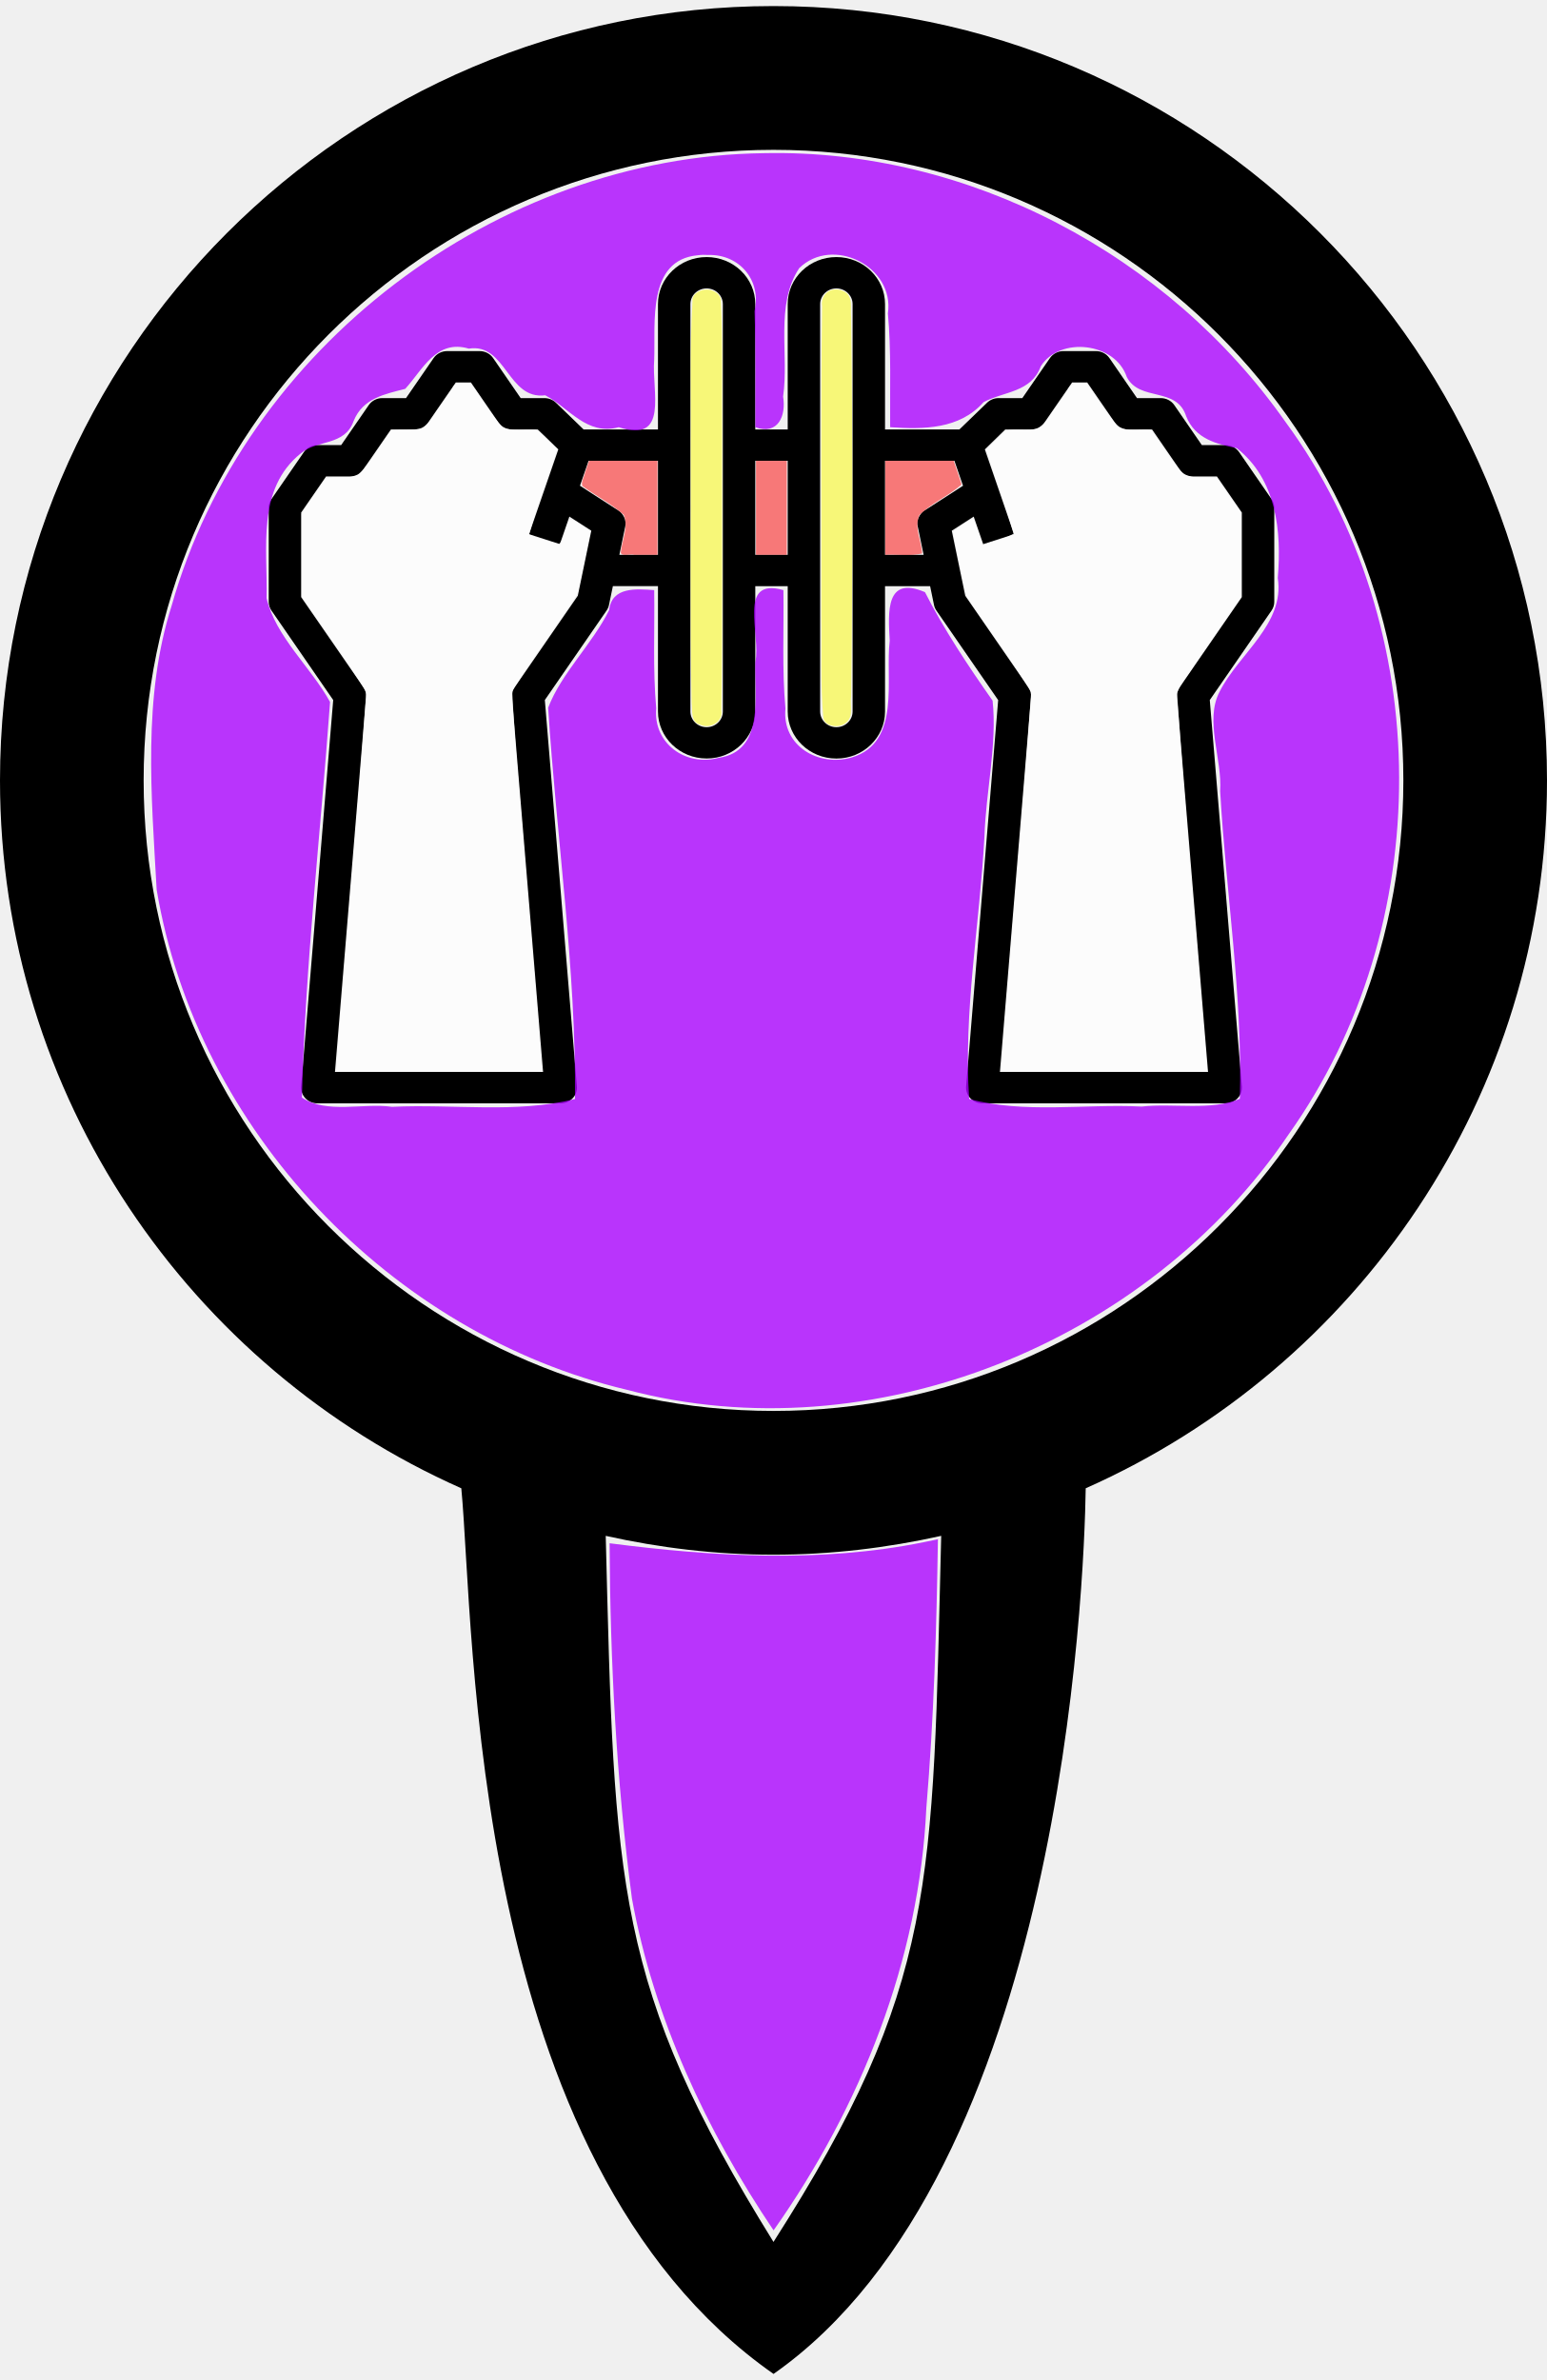
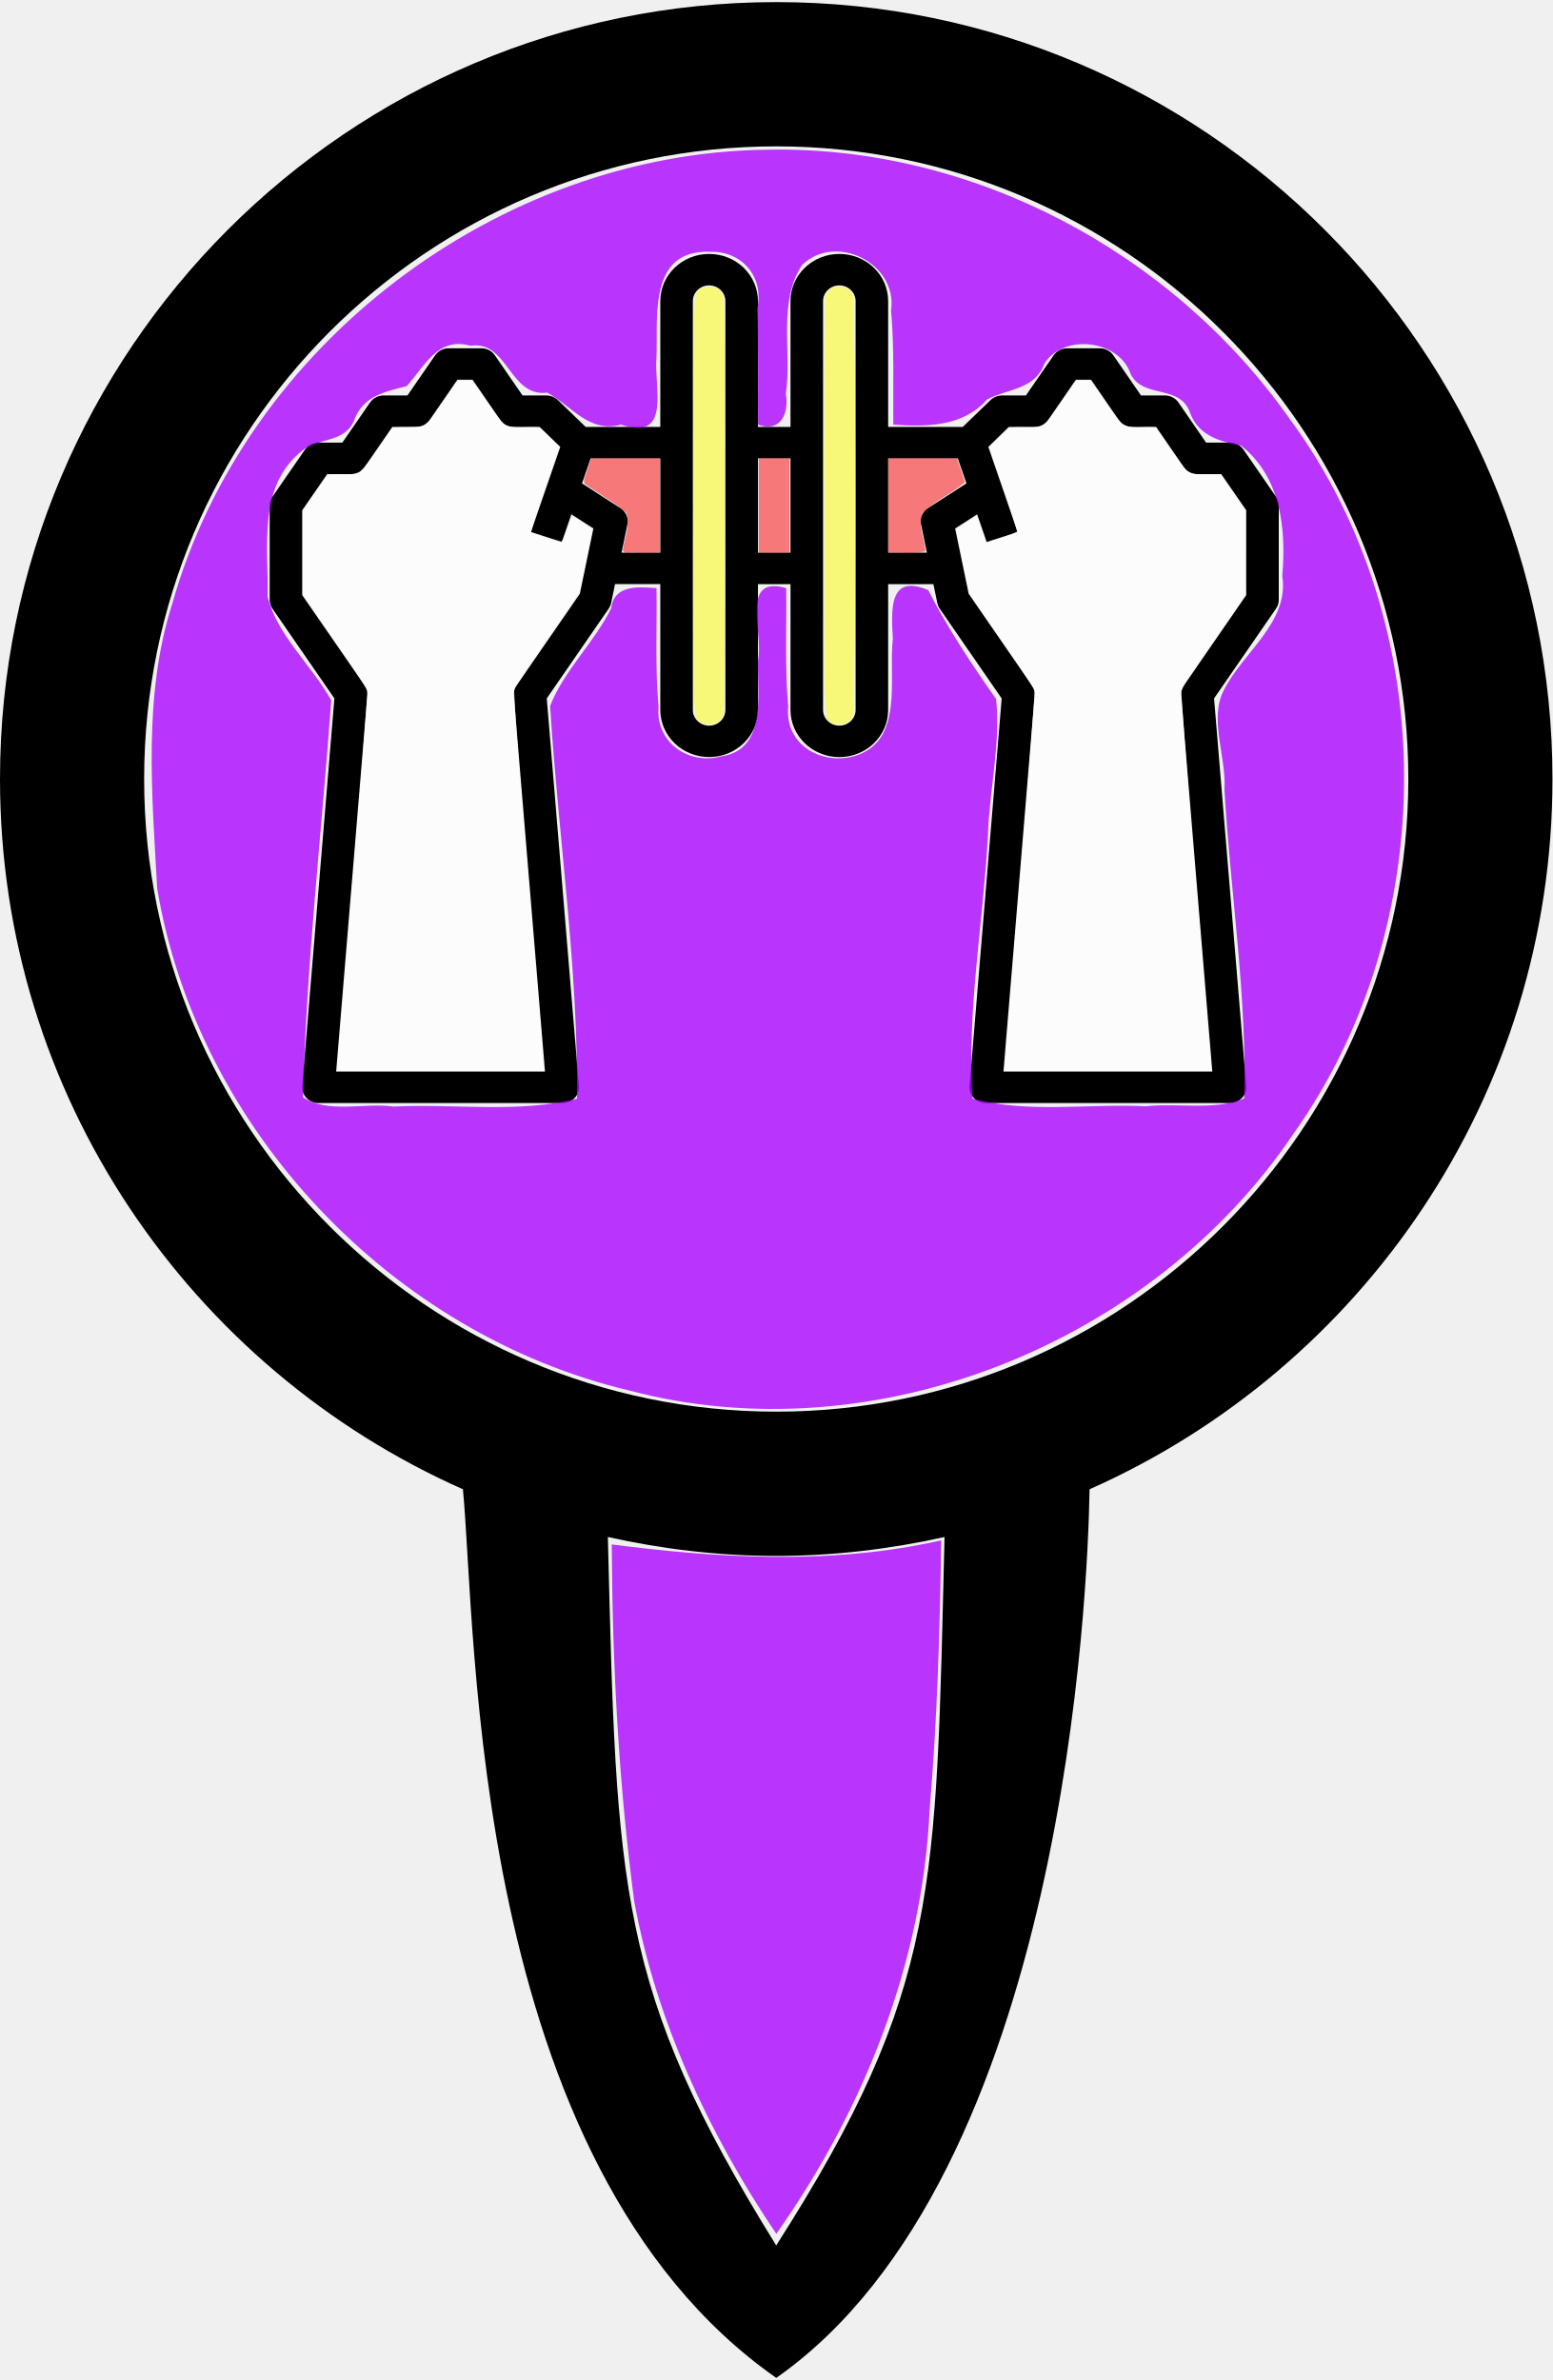
- <svg xmlns="http://www.w3.org/2000/svg" width="39" height="60" enable-background="new 0 0 100 100" fill="#000000" version="1.1" viewBox="0 0 65.333 100" xml:space="preserve">
+ <svg xmlns="http://www.w3.org/2000/svg" width="30" height="46" enable-background="new 0 0 100 100" fill="#000000" version="1.1" viewBox="0 0 65.333 100" xml:space="preserve">
  <path d="m65.333 32.703c0-18.032-14.652-32.703-32.665-32.703s-32.668 14.671-32.668 32.703c0 13.333 8.024 24.808 19.482 29.894 0.57 5.908 0.258 28.355 13.186 37.403 12.172-8.531 13.123-33.293 13.184-37.403 11.458-5.085 19.481-16.56 19.481-29.894zm-32.667 61.722c-6.719-10.83-6.714-15.037-7.085-29.819 2.284 0.508 4.65 0.796 7.085 0.796s4.799-0.288 7.083-0.796c-0.369 14.77-0.159 18.984-7.083 29.819zm0.002-35.095c-14.668 0-26.602-11.945-26.602-26.628s11.933-26.63 26.602-26.63c14.666 0 26.599 11.945 26.599 26.63s-11.933 26.628-26.599 26.628z" fill="#000" stroke-width="1.734" />
  <g transform="matrix(.68494 0 0 .66184 10.664 7.291)" fill="#000">
    <g data-name="Layer 12">
      <path d="m62.832 20.445-2-3a1 1 0 0 0-0.832-0.445h-1.465l-1.7-2.555a1 1 0 0 0-0.835-0.445h-1.465l-1.7-2.555a1 1 0 0 0-0.835-0.445h-2a1 1 0 0 0-0.832 0.445l-1.703 2.555h-1.465a1 1 0 0 0-0.707 0.293l-1.707 1.707h-4.586v-8a3 3 0 0 0-6 0v8h-2v-8a3 3 0 0 0-6 0v8h-4.586l-1.707-1.707a1 1 0 0 0-0.707-0.293h-1.465l-1.7-2.555a1 1 0 0 0-0.835-0.445h-2a1 1 0 0 0-0.832 0.445l-1.703 2.555h-1.465a1 1 0 0 0-0.832 0.445l-1.703 2.555h-1.465a1 1 0 0 0-0.832 0.445l-2 3a1.006 1.006 0 0 0-0.168 0.555v6a1.006 1.006 0 0 0 0.168 0.555l3.808 5.711-1.976 24.654a1 1 0 0 0 1 1.08h15a1 1 0 0 0 1-1.08l-1.976-24.654 3.808-5.711a1 1 0 0 0 0.148-0.359l0.24-1.2h2.78v8a3 3 0 0 0 6 0v-7.996h2v8a3 3 0 0 0 6 0v-8h2.78l0.24 1.2a1 1 0 0 0 0.148 0.359l3.808 5.711-1.976 24.65a1 1 0 0 0 1 1.08h15a1 1 0 0 0 1-1.08l-1.976-24.654 3.808-5.711a1.006 1.006 0 0 0 0.168-0.555v-6a1.006 1.006 0 0 0-0.168-0.555zm-42.774 6.165-3.89 5.835a1 1 0 0 0-0.168 0.635l1.917 23.92h-12.834l1.917-23.92a1 1 0 0 0-0.165-0.635l-3.835-5.745v-5.4l1.535-2.3h1.465a1 1 0 0 0 0.832-0.445l1.703-2.555h1.465a1 1 0 0 0 0.832-0.445l1.703-2.555h0.93l1.7 2.555a1 1 0 0 0 0.835 0.445h1.586l1.27 1.271-1.805 5.413 1.9 0.632 0.586-1.757 1.353 0.9zm2.562-2.61 0.36-1.8a1 1 0 0 0-0.425-1.028l-2.365-1.58 0.531-1.592h4.279v6zm6.38 10a1 1 0 0 1-2 0v-26a1 1 0 0 1 2 0zm2-10v-6h2v6zm6 10a1 1 0 0 1-2 0v-26a1 1 0 0 1 2 0zm4.445-12.832a1 1 0 0 0-0.425 1.032l0.36 1.8h-2.38v-6h4.279l0.531 1.592zm19.555 5.532-3.832 5.748a1 1 0 0 0-0.168 0.632l1.917 23.92h-12.834l1.917-23.92a1 1 0 0 0-0.165-0.635l-3.89-5.835-0.83-4.149 1.353-0.9 0.586 1.757 1.9-0.632-1.8-5.413 1.26-1.273h1.586a1 1 0 0 0 0.832-0.445l1.703-2.555h0.93l1.7 2.555a1 1 0 0 0 0.835 0.445h1.465l1.7 2.555a1 1 0 0 0 0.835 0.445h1.465l1.535 2.3z" />
    </g>
    <g fill-opacity=".498">
      <path transform="scale(.21333)" d="m131.17 33.159c-1.969 0.084-4.235 1.284-4.008 3.578-0.855 14.355-0.362 28.758-0.514 43.132 0.117 25.659-0.262 51.325 0.272 76.98 0.292 2.249-0.374 5.772 2.544 6.483 2.81 1.382 6.664-0.986 6.02-4.269 0.461-27.726 0.146-55.462 0.237-83.192-0.124-13.232 0.239-26.484-0.365-39.703-0.212-1.897-2.436-3.067-4.186-3.008z" fill="#ff0" />
      <path transform="scale(.21333)" d="m168.34 33.139c-2.603 0.085-4.108 2.607-3.723 5.005-0.449 30.865-0.148 61.738-0.236 92.607 0.167 10.174-0.325 20.395 0.605 30.536 0.536 2.744 4.728 3.153 6.571 1.425 2.345-1.917 0.999-5.362 1.467-7.967 0.452-37.774 0.462-75.557-0.013-113.33-0.322-2.707 0.872-6.602-2.437-7.881-0.695-0.318-1.472-0.458-2.234-0.393z" fill="#ff0" />
      <g fill="#f00">
        <path transform="scale(.21333)" d="m182.88 98.434v14.057c3.52-0.21 7.242 0.436 10.648-0.39-0.142-3.777-2.411-7.821-0.762-11.515 3.551-3.615 8.54-5.747 12.155-9.11-0.68-2.389-1.502-4.735-2.263-7.099h-19.777v14.057z" />
        <path transform="scale(.21333)" d="m145.52 98.434v14.057h8.897v-28.114h-8.897z" />
        <path transform="scale(.21333)" d="m96.09 87.972c-0.19 1.249-1.292 2.844-0.702 3.993 3.915 2.924 8.317 5.298 11.926 8.575 1.438 3.621-0.535 7.556-0.874 11.237 0.068 1.335 2.882 0.328 3.908 0.704 2.233 0.021 4.466 5e-3 6.699 0.01v-28.114h-19.777c-0.393 1.198-0.786 2.397-1.179 3.595z" />
      </g>
    </g>
    <path transform="scale(.21333)" d="m54.792 67.261c-1.947 2.444-3.211 5.716-5.852 7.461-2.891 0.523-5.866 0.285-8.792 0.461-3.187 4.482-5.847 9.443-9.618 13.455-2.966 1.222-6.625 0.16-9.45 1.094-2.227 3.568-4.982 6.975-6.88 10.643v24.579c6.215 9.547 12.924 18.843 18.685 28.645-2.531 37.807-6.037 75.549-8.72 113.34h59.431c-1.318-20.925-3.243-41.818-4.833-62.728-1.25-16.989-2.938-33.959-3.696-50.976 5.907-9.948 12.866-19.345 18.913-29.172 1.247-6.219 2.495-12.437 3.742-18.655-2.001-0.997-3.684-3.058-5.857-3.502-1.695 2.075-1.333 5.488-3.272 7.382-2.907-0.777-6.019-1.6-8.648-2.907 2.341-8.611 5.45-16.995 8.193-25.483-2.092-1.832-3.896-4.36-6.16-5.774-3.175-0.265-6.691 0.596-9.656-0.729-3.524-4.028-6.147-8.749-9.191-13.134-1.871 0.311-4.607-0.999-5.329 1.466l-3.011 4.534z" fill="#fff" fill-opacity=".784" />
    <path transform="scale(.21333)" d="m232.71 67.641c-1.889 2.365-3.159 5.585-5.833 7.138-2.996 0.761-6.35-0.083-9.21 0.598-1.893 1.902-3.785 3.805-5.678 5.707 2.623 8.361 5.693 16.706 7.977 25.101-2.737 1.639-5.97 2.255-8.934 3.394-0.903-2.708-1.805-5.415-2.708-8.123-1.953 1.397-4.129 2.552-5.87 4.207 1.291 6.465 2.4 13.04 3.981 19.402 6.196 9.51 12.875 18.772 18.623 28.534-2.531 37.807-6.01 75.551-8.724 113.34h59.634c-2.924-37.706-6.283-75.382-8.754-113.12 1.112-3.012 3.42-5.606 5.042-8.417 4.444-6.79 8.983-13.517 13.474-20.276-0.01-8.423-0.019-16.846-0.029-25.268-2.33-3.44-4.661-6.88-6.991-10.32-3.163-0.379-6.637 0.276-9.584-1.09-3.54-4.13-6.294-8.861-9.385-13.323-3.108-0.336-6.692 0.776-9.478-0.965-3.521-3.938-6.11-8.599-9.13-12.914-2.208 0.009-4.754-0.613-5.532 2.071-0.963 1.441-1.926 2.883-2.889 4.324z" fill="#fff" fill-opacity=".784" />
  </g>
  <path transform="matrix(.33333 0 0 .33333 -.00016667 0)" d="m117.05 194.62c-13.13 2.663-26.651 1.83-39.816 0.138 0.079 14.996 0.864 30.123 2.832 45.012 2.737 15.091 9.469 29.488 17.945 42.042 11.015-15.612 18.474-34.258 19.354-53.518 0.957-11.323 1.294-22.685 1.465-34.044-0.593 0.123-1.186 0.247-1.779 0.37z" fill="#a0f" fill-opacity=".784" style="paint-order:stroke fill markers" />
  <path transform="matrix(.33333 0 0 .33333 -.00016667 0)" d="m96.809 18.639c-33.896 0.406-65.865 24.677-75.07 57.361-3.694 11.58-2.548 23.998-1.892 35.937 5.08 30.432 29.636 56.281 59.612 63.387 31.034 8.211 65.996-5.964 83.815-32.384 18.709-26.304 18.75-64.207-0.427-90.28-14.842-21.128-40.101-34.573-66.039-34.021zm-7.058 12.896c3.975-0.098 6.748 3.255 5.846 7.114 0.176 4.901 0.077 9.805 0.103 14.708 2.883 1.05 3.923-1.458 3.517-3.876 0.77-5.326-1.045-11.607 2.043-16.277 4.238-4.137 12.111-0.211 11.237 5.74 0.435 4.792 0.239 9.609 0.284 14.413 4.238 0.289 8.801 0.266 11.834-3.174 2.591-1.385 6.033-1.205 7.254-4.551 2.409-3.801 9.432-3.037 10.895 1.374 1.647 3.162 6.321 1.157 7.529 4.987 1.142 2.837 3.827 3.499 6.409 4.021 5.024 3.99 5.695 10.489 5.189 16.444 0.9 5.858-4.947 9.599-7.372 14.413-1.927 3.675 0.348 8.479 0.072 12.598 0.751 12.981 2.857 25.986 2.494 38.976-3.604 1.556-8.423 0.541-12.442 0.986-7.223-0.36-14.878 0.927-21.851-0.963-0.753-11.02 1.343-22.191 1.935-33.245 0.176-5.698 1.628-11.728 1.031-17.224-3.086-4.378-6.21-9.095-8.565-13.743-4.993-2.134-4.675 2.459-4.467 6.145-0.587 4.915 1.473 12.893-4.792 14.793-4.208 1.234-8.875-1.432-8.421-6.196-0.447-4.986-0.182-10.002-0.256-15.001-5.915-1.685-2.807 5.651-3.559 9.129-0.118 4.241 1.191 11.287-4.653 12.122-4.141 1.126-8.306-1.802-7.903-6.271-0.446-4.979-0.182-9.988-0.256-14.98-2.31-0.163-5.373-0.436-5.712 2.54-2.154 4.33-6.065 8.004-7.722 12.357 1.046 16.517 3.557 33.044 3.397 49.581-7.395 1.86-15.512 0.613-23.178 0.99-3.647-0.519-8.278 0.931-11.413-1.171 0.41-16.74 2.356-33.424 3.56-50.126-2.46-4.449-6.909-8.284-8.04-13.144 0.148-6.334-1.313-13.837 4.367-18.38 2.074-1.73 5.537-0.89 6.662-4.076 1.176-2.906 3.972-3.401 6.536-4.07 2.227-2.45 3.933-6.309 8.054-5.098 4.724-0.746 4.913 6.526 9.689 5.913 3.053 1.624 5.249 5.14 9.306 4.044 6.434 2.089 4.158-4.531 4.493-8.541 0.178-4.623-0.941-12.67 5.534-13.245 0.44-0.06 0.885-0.068 1.328-0.036z" fill="#a0f" fill-opacity=".784" style="paint-order:stroke fill markers" />
</svg>
